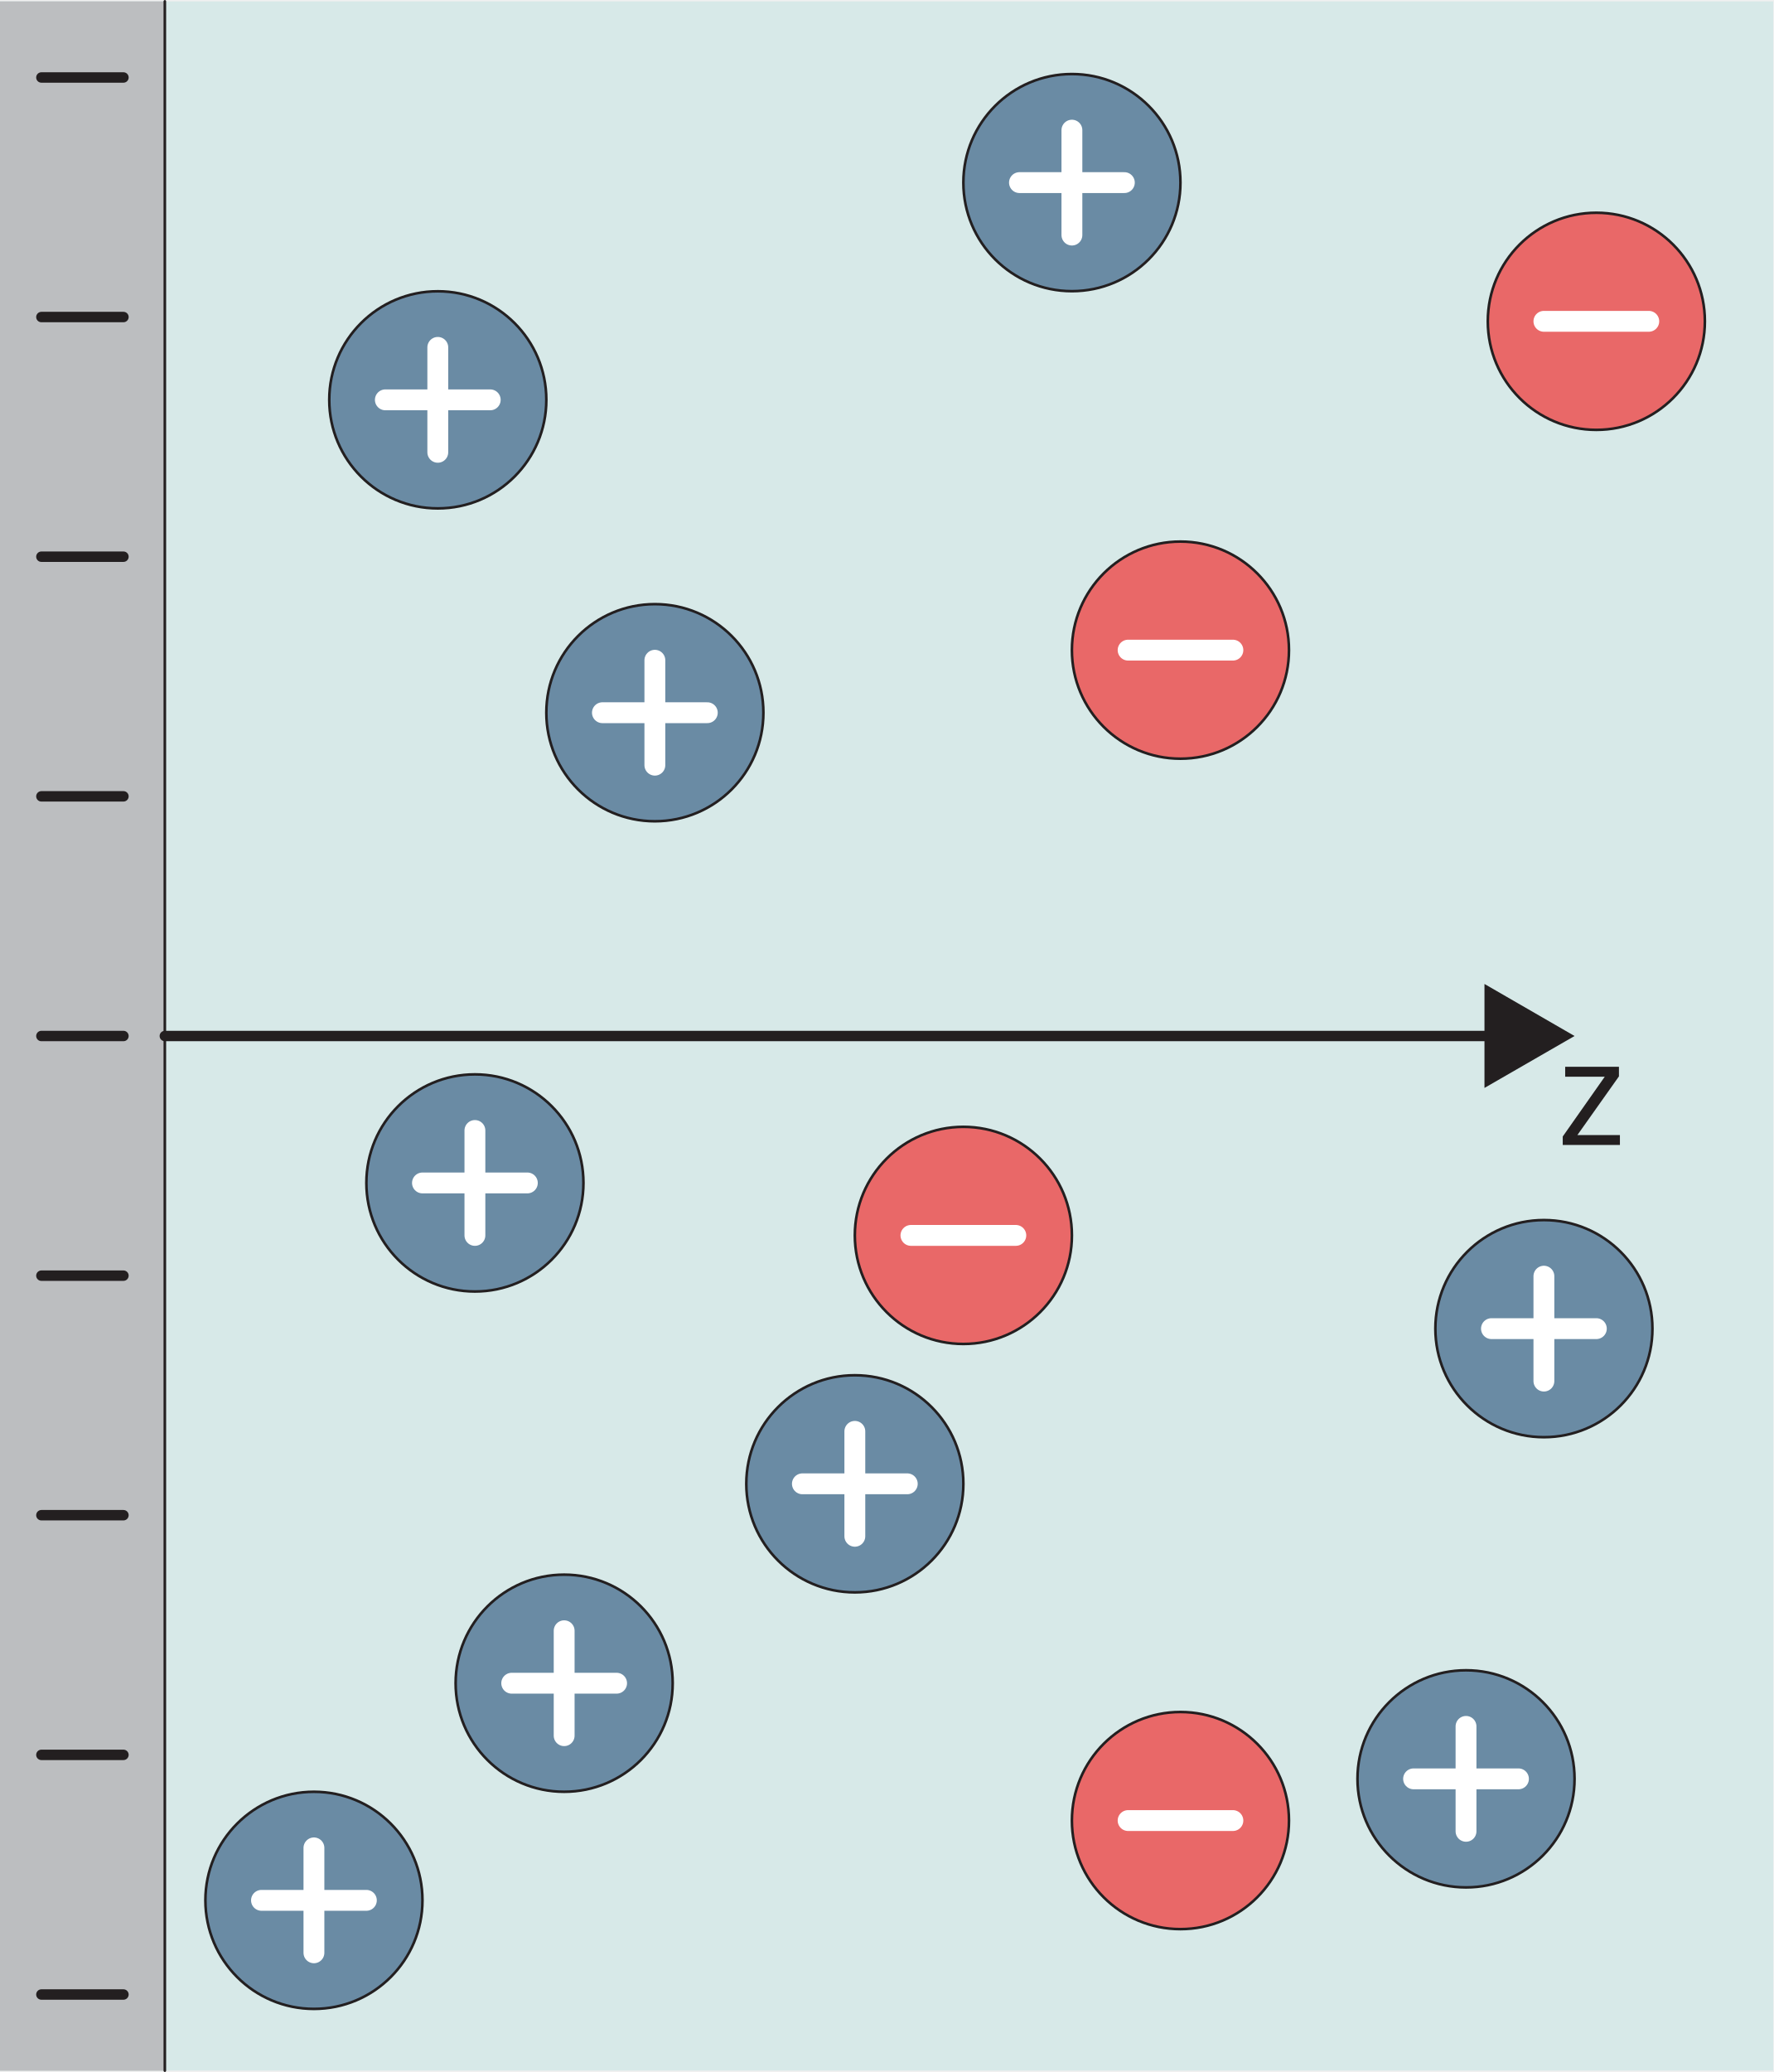
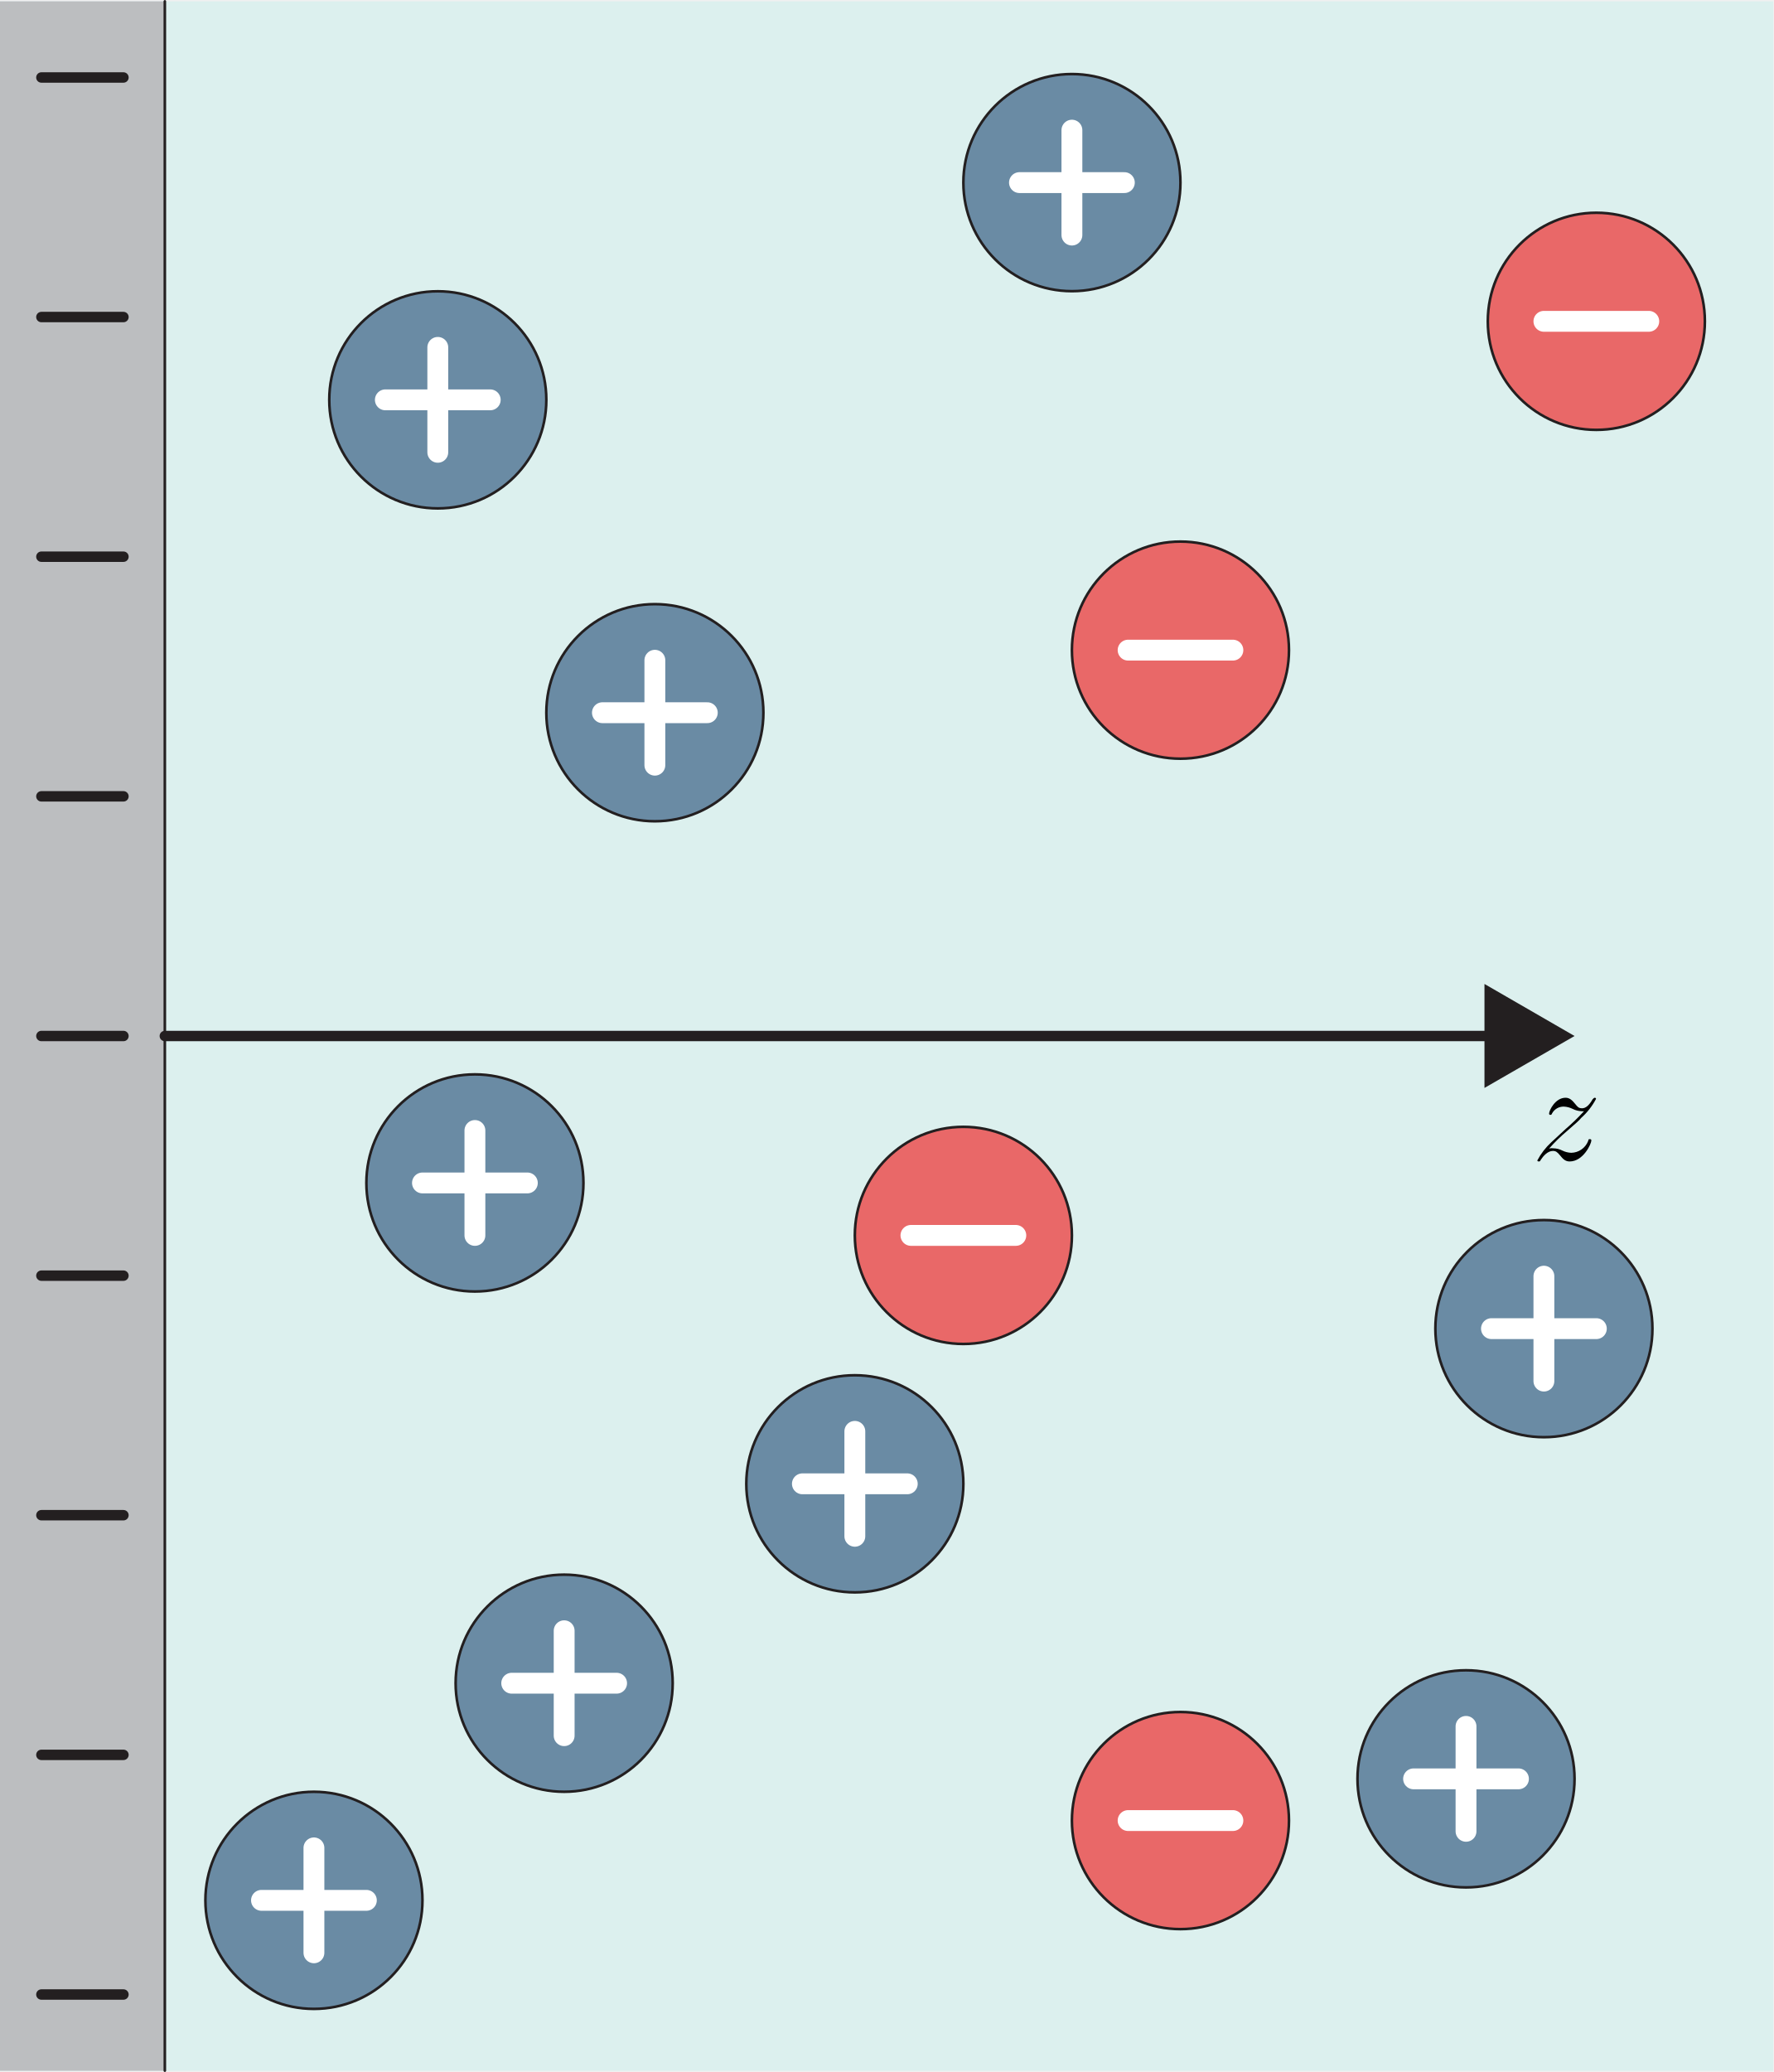
<svg xmlns="http://www.w3.org/2000/svg" id="Layer_1" data-name="Layer 1" viewBox="0 0 170.08 198.68">
  <defs>
-     <style>.cls-1,.cls-11,.cls-14,.cls-8,.cls-9{fill:none;}.cls-2{clip-path:url(#clip-path);}.cls-3{opacity:0.28;}.cls-4{clip-path:url(#clip-path-3);}.cls-5{fill:#97d6d4;}.cls-6{fill:#bcbec0;}.cls-7{fill:#e96868;}.cls-11,.cls-14,.cls-8{stroke:#231f20;}.cls-11,.cls-14,.cls-8,.cls-9{stroke-miterlimit:10;}.cls-14,.cls-8{stroke-width:0.25px;}.cls-9{stroke:#fff;stroke-width:2px;}.cls-11,.cls-14,.cls-9{stroke-linecap:round;}.cls-10{fill:#6a8ba4;}.cls-12,.cls-13{fill:#231f20;}.cls-13{font-size:14px;font-family:ArialNova-Light, Arial Nova;}</style>
+     <style>.cls-1,.cls-11,.cls-6,.cls-7,.cls-9{fill:none;}.cls-2{fill:#dcf0ee;}.cls-3{fill:#bcbec0;}.cls-4{clip-path:url(#clip-path);}.cls-5{fill:#e96868;}.cls-11,.cls-6,.cls-9{stroke:#231f20;}.cls-11,.cls-6,.cls-7,.cls-9{stroke-miterlimit:10;}.cls-11,.cls-6{stroke-width:0.25px;}.cls-7{stroke:#fff;stroke-width:2px;}.cls-11,.cls-7,.cls-9{stroke-linecap:round;}.cls-8{fill:#6a8ba4;}.cls-10{fill:#231f20;}.cls-12{fill:#010101;}</style>
    <clipPath id="clip-path" transform="translate(-4.42 -4.37)">
      <rect class="cls-1" width="177.59" height="206.47" />
    </clipPath>
-     <clipPath id="clip-path-3" transform="translate(-4.42 -4.37)">
-       <rect class="cls-1" x="4.42" y="4.49" width="170.08" height="198.42" />
-     </clipPath>
  </defs>
-   <g class="cls-2">
-     <g class="cls-2">
-       <g class="cls-3">
-         <g class="cls-4">
-           <rect class="cls-5" y="0.13" width="170.08" height="198.43" />
-         </g>
-       </g>
-     </g>
-     <rect class="cls-6" y="0.13" width="15.81" height="198.43" />
-     <g class="cls-2">
-       <path class="cls-7" d="M167.94,35.18a10.41,10.41,0,1,1-10.41-10.42,10.41,10.41,0,0,1,10.41,10.42" transform="translate(-4.42 -4.37)" />
-       <circle class="cls-8" cx="153.11" cy="30.81" r="10.41" />
-       <line class="cls-9" x1="148.08" y1="30.81" x2="158.14" y2="30.81" />
-       <path class="cls-10" d="M117.65,21.88a10.42,10.42,0,1,1-10.41-10.41,10.41,10.41,0,0,1,10.41,10.41" transform="translate(-4.42 -4.37)" />
-       <circle class="cls-8" cx="102.81" cy="17.51" r="10.41" />
-       <line class="cls-9" x1="97.78" y1="17.51" x2="107.84" y2="17.51" />
-       <line class="cls-9" x1="102.81" y1="12.48" x2="102.81" y2="22.54" />
-       <path class="cls-7" d="M128.06,66.71a10.42,10.42,0,1,1-10.41-10.42,10.41,10.41,0,0,1,10.41,10.42" transform="translate(-4.42 -4.37)" />
-       <circle class="cls-8" cx="113.22" cy="62.34" r="10.41" />
-       <line class="cls-9" x1="108.2" y1="62.34" x2="118.25" y2="62.34" />
-       <path class="cls-7" d="M107.24,122.82a10.42,10.42,0,1,1-10.42-10.41,10.43,10.43,0,0,1,10.42,10.41" transform="translate(-4.42 -4.37)" />
-       <circle class="cls-8" cx="92.4" cy="118.46" r="10.41" />
-       <line class="cls-9" x1="87.37" y1="118.46" x2="97.43" y2="118.46" />
-       <path class="cls-7" d="M128.06,178.94a10.42,10.42,0,1,1-10.41-10.41,10.41,10.41,0,0,1,10.41,10.41" transform="translate(-4.42 -4.37)" />
-       <circle class="cls-8" cx="113.22" cy="174.57" r="10.41" />
-       <line class="cls-9" x1="108.2" y1="174.57" x2="118.25" y2="174.57" />
-       <path class="cls-10" d="M56.82,42.71A10.41,10.41,0,1,1,46.41,32.29,10.41,10.41,0,0,1,56.82,42.71" transform="translate(-4.42 -4.37)" />
-       <circle class="cls-8" cx="41.99" cy="38.34" r="10.41" />
-       <line class="cls-9" x1="36.96" y1="38.34" x2="47.02" y2="38.34" />
-       <line class="cls-9" x1="41.99" y1="33.31" x2="41.99" y2="43.37" />
-       <path class="cls-10" d="M96.82,146.65a10.41,10.41,0,1,1-10.41-10.41,10.41,10.41,0,0,1,10.41,10.41" transform="translate(-4.42 -4.37)" />
-       <circle class="cls-8" cx="81.99" cy="142.28" r="10.41" />
-       <line class="cls-9" x1="76.96" y1="142.28" x2="87.02" y2="142.28" />
-       <line class="cls-9" x1="81.99" y1="137.25" x2="81.99" y2="147.31" />
-       <path class="cls-10" d="M60.38,117.79A10.41,10.41,0,1,1,50,107.38a10.42,10.42,0,0,1,10.41,10.41" transform="translate(-4.42 -4.37)" />
-       <circle class="cls-8" cx="45.55" cy="113.43" r="10.41" />
-       <line class="cls-9" x1="40.52" y1="113.43" x2="50.58" y2="113.43" />
-       <line class="cls-9" x1="45.55" y1="108.4" x2="45.55" y2="118.46" />
-       <path class="cls-10" d="M68.94,165.77a10.41,10.41,0,1,1-10.41-10.42,10.41,10.41,0,0,1,10.41,10.42" transform="translate(-4.42 -4.37)" />
-       <circle class="cls-8" cx="54.11" cy="161.4" r="10.41" />
-       <line class="cls-9" x1="49.08" y1="161.4" x2="59.14" y2="161.4" />
-       <line class="cls-9" x1="54.11" y1="156.37" x2="54.11" y2="166.43" />
-       <path class="cls-10" d="M44.94,186.59a10.41,10.41,0,1,1-10.41-10.41,10.41,10.41,0,0,1,10.41,10.41" transform="translate(-4.42 -4.37)" />
-       <circle class="cls-8" cx="30.11" cy="182.22" r="10.41" />
-       <line class="cls-9" x1="25.08" y1="182.22" x2="35.14" y2="182.22" />
-       <line class="cls-9" x1="30.11" y1="177.19" x2="30.11" y2="187.25" />
-       <path class="cls-10" d="M155.44,174.94A10.41,10.41,0,1,1,145,164.53a10.41,10.41,0,0,1,10.41,10.41" transform="translate(-4.42 -4.37)" />
-       <circle class="cls-8" cx="140.61" cy="170.57" r="10.41" />
-       <line class="cls-9" x1="135.58" y1="170.57" x2="145.64" y2="170.57" />
-       <line class="cls-9" x1="140.61" y1="165.54" x2="140.61" y2="175.6" />
-       <path class="cls-10" d="M162.91,131.77a10.41,10.41,0,1,1-10.41-10.42,10.41,10.41,0,0,1,10.41,10.42" transform="translate(-4.42 -4.37)" />
-       <circle class="cls-8" cx="148.08" cy="127.4" r="10.41" />
-       <line class="cls-9" x1="143.05" y1="127.4" x2="153.11" y2="127.4" />
-       <line class="cls-9" x1="148.08" y1="122.37" x2="148.08" y2="132.43" />
-       <path class="cls-10" d="M77.65,72.71A10.42,10.42,0,1,1,67.24,62.29,10.41,10.41,0,0,1,77.65,72.71" transform="translate(-4.42 -4.37)" />
-       <circle class="cls-8" cx="62.81" cy="68.34" r="10.41" />
-       <line class="cls-9" x1="57.78" y1="68.34" x2="67.84" y2="68.34" />
-       <line class="cls-9" x1="62.81" y1="63.31" x2="62.81" y2="73.37" />
-       <line class="cls-11" x1="15.81" y1="99.34" x2="143.84" y2="99.34" />
-       <polygon class="cls-12" points="142.38 104.32 151.02 99.34 142.38 94.35 142.38 104.32" />
-     </g>
-     <text class="cls-13" transform="translate(149.34 109.79)">z</text>
-     <line class="cls-11" x1="3.97" y1="191.25" x2="11.84" y2="191.25" />
-     <line class="cls-11" x1="3.97" y1="168.27" x2="11.84" y2="168.27" />
-     <line class="cls-11" x1="3.97" y1="145.29" x2="11.84" y2="145.29" />
-     <line class="cls-11" x1="3.97" y1="122.32" x2="11.84" y2="122.32" />
-     <line class="cls-11" x1="3.97" y1="99.34" x2="11.84" y2="99.34" />
-     <line class="cls-11" x1="3.97" y1="76.36" x2="11.84" y2="76.36" />
-     <line class="cls-11" x1="3.97" y1="53.38" x2="11.84" y2="53.38" />
-     <line class="cls-11" x1="3.97" y1="30.4" x2="11.84" y2="30.4" />
-     <line class="cls-11" x1="3.97" y1="7.43" x2="11.84" y2="7.43" />
-     <line class="cls-14" x1="15.81" y1="0.13" x2="15.81" y2="198.55" />
+   <rect class="cls-2" y="0.13" width="170.08" height="198.43" />
+   <rect class="cls-3" y="0.13" width="15.81" height="198.43" />
+   <g class="cls-4">
+     <path class="cls-5" d="M167.94,35.18a10.41,10.41,0,1,1-10.41-10.42,10.41,10.41,0,0,1,10.41,10.42" transform="translate(-4.42 -4.37)" />
+     <circle class="cls-6" cx="153.11" cy="30.81" r="10.41" />
+     <line class="cls-7" x1="148.08" y1="30.81" x2="158.14" y2="30.81" />
+     <path class="cls-8" d="M117.65,21.88a10.42,10.42,0,1,1-10.41-10.41,10.41,10.41,0,0,1,10.41,10.41" transform="translate(-4.42 -4.37)" />
+     <circle class="cls-6" cx="102.81" cy="17.51" r="10.41" />
+     <line class="cls-7" x1="97.78" y1="17.51" x2="107.84" y2="17.51" />
+     <line class="cls-7" x1="102.81" y1="12.48" x2="102.81" y2="22.54" />
+     <path class="cls-5" d="M128.06,66.71a10.42,10.42,0,1,1-10.41-10.42,10.41,10.41,0,0,1,10.41,10.42" transform="translate(-4.42 -4.37)" />
+     <circle class="cls-6" cx="113.22" cy="62.34" r="10.41" />
+     <line class="cls-7" x1="108.2" y1="62.34" x2="118.25" y2="62.34" />
+     <path class="cls-5" d="M107.24,122.82a10.42,10.42,0,1,1-10.42-10.41,10.43,10.43,0,0,1,10.42,10.41" transform="translate(-4.42 -4.37)" />
+     <circle class="cls-6" cx="92.4" cy="118.46" r="10.41" />
+     <line class="cls-7" x1="87.37" y1="118.46" x2="97.43" y2="118.46" />
+     <path class="cls-5" d="M128.06,178.94a10.42,10.42,0,1,1-10.41-10.41,10.41,10.41,0,0,1,10.41,10.41" transform="translate(-4.42 -4.37)" />
+     <circle class="cls-6" cx="113.22" cy="174.57" r="10.41" />
+     <line class="cls-7" x1="108.2" y1="174.57" x2="118.25" y2="174.57" />
+     <path class="cls-8" d="M56.82,42.71A10.41,10.41,0,1,1,46.41,32.29,10.41,10.41,0,0,1,56.82,42.71" transform="translate(-4.42 -4.37)" />
+     <circle class="cls-6" cx="41.99" cy="38.34" r="10.41" />
+     <line class="cls-7" x1="36.96" y1="38.34" x2="47.02" y2="38.34" />
+     <line class="cls-7" x1="41.99" y1="33.31" x2="41.99" y2="43.37" />
+     <path class="cls-8" d="M96.82,146.65a10.41,10.41,0,1,1-10.41-10.41,10.41,10.41,0,0,1,10.41,10.41" transform="translate(-4.42 -4.37)" />
+     <circle class="cls-6" cx="81.99" cy="142.28" r="10.41" />
+     <line class="cls-7" x1="76.96" y1="142.28" x2="87.02" y2="142.28" />
+     <line class="cls-7" x1="81.99" y1="137.25" x2="81.99" y2="147.31" />
+     <path class="cls-8" d="M60.38,117.79A10.41,10.41,0,1,1,50,107.38a10.42,10.42,0,0,1,10.41,10.41" transform="translate(-4.42 -4.37)" />
+     <circle class="cls-6" cx="45.55" cy="113.43" r="10.41" />
+     <line class="cls-7" x1="40.52" y1="113.43" x2="50.58" y2="113.43" />
+     <line class="cls-7" x1="45.55" y1="108.4" x2="45.55" y2="118.46" />
+     <path class="cls-8" d="M68.94,165.77a10.41,10.41,0,1,1-10.41-10.42,10.41,10.41,0,0,1,10.41,10.42" transform="translate(-4.42 -4.37)" />
+     <circle class="cls-6" cx="54.11" cy="161.4" r="10.41" />
+     <line class="cls-7" x1="49.08" y1="161.4" x2="59.14" y2="161.4" />
+     <line class="cls-7" x1="54.11" y1="156.37" x2="54.11" y2="166.43" />
+     <path class="cls-8" d="M44.94,186.59a10.41,10.41,0,1,1-10.41-10.41,10.41,10.41,0,0,1,10.41,10.41" transform="translate(-4.42 -4.37)" />
+     <circle class="cls-6" cx="30.11" cy="182.22" r="10.41" />
+     <line class="cls-7" x1="25.08" y1="182.22" x2="35.14" y2="182.22" />
+     <line class="cls-7" x1="30.11" y1="177.19" x2="30.11" y2="187.25" />
+     <path class="cls-8" d="M155.44,174.94A10.41,10.41,0,1,1,145,164.53a10.41,10.41,0,0,1,10.41,10.41" transform="translate(-4.42 -4.37)" />
+     <circle class="cls-6" cx="140.61" cy="170.57" r="10.41" />
+     <line class="cls-7" x1="135.58" y1="170.57" x2="145.64" y2="170.57" />
+     <line class="cls-7" x1="140.61" y1="165.54" x2="140.61" y2="175.6" />
+     <path class="cls-8" d="M162.91,131.77a10.41,10.41,0,1,1-10.41-10.42,10.41,10.41,0,0,1,10.41,10.42" transform="translate(-4.42 -4.37)" />
+     <circle class="cls-6" cx="148.08" cy="127.4" r="10.41" />
+     <line class="cls-7" x1="143.05" y1="127.4" x2="153.11" y2="127.4" />
+     <line class="cls-7" x1="148.08" y1="122.37" x2="148.08" y2="132.43" />
+     <path class="cls-8" d="M77.65,72.71A10.42,10.42,0,1,1,67.24,62.29,10.41,10.41,0,0,1,77.65,72.71" transform="translate(-4.42 -4.37)" />
+     <circle class="cls-6" cx="62.81" cy="68.34" r="10.41" />
+     <line class="cls-7" x1="57.78" y1="68.34" x2="67.84" y2="68.34" />
+     <line class="cls-7" x1="62.81" y1="63.31" x2="62.81" y2="73.37" />
+     <line class="cls-9" x1="15.81" y1="99.34" x2="143.84" y2="99.34" />
+     <polygon class="cls-10" points="142.38 104.32 151.02 99.34 142.38 94.35 142.38 104.32" />
+   </g>
+   <line class="cls-9" x1="3.97" y1="191.25" x2="11.84" y2="191.25" />
+   <line class="cls-9" x1="3.97" y1="168.27" x2="11.84" y2="168.27" />
+   <line class="cls-9" x1="3.97" y1="145.29" x2="11.84" y2="145.29" />
+   <line class="cls-9" x1="3.97" y1="122.32" x2="11.84" y2="122.32" />
+   <line class="cls-9" x1="3.97" y1="99.34" x2="11.84" y2="99.34" />
+   <line class="cls-9" x1="3.97" y1="76.36" x2="11.84" y2="76.36" />
+   <line class="cls-9" x1="3.97" y1="53.38" x2="11.84" y2="53.38" />
+   <line class="cls-9" x1="3.97" y1="30.4" x2="11.84" y2="30.4" />
+   <line class="cls-9" x1="3.97" y1="7.43" x2="11.84" y2="7.43" />
+   <line class="cls-11" x1="15.81" y1="0.13" x2="15.81" y2="198.55" />
+   <g id="page1">
+     <path id="g0-122" class="cls-12" d="M153,114.5a16.28,16.28,0,0,1,1.73-1.69c.81-.71,1.16-1,1.35-1.25a6.38,6.38,0,0,0,1.42-1.82c0-.11-.11-.11-.14-.11s-.12.06-.19.15c-.33.58-.66.86-1,.86s-.43-.12-.69-.44-.51-.57-.9-.57c-1,0-1.58,1.23-1.58,1.51a.11.11,0,0,0,.13.13c.11,0,.12-.06.16-.15a1.25,1.25,0,0,1,1.14-.64,2.14,2.14,0,0,1,.83.22,2,2,0,0,0,.87.22.75.75,0,0,0,.22,0,21.32,21.32,0,0,1-1.79,1.73l-1.36,1.26a6.47,6.47,0,0,0-1.33,1.73c0,.08.07.1.15.1s.1,0,.19-.17c.22-.34.65-.84,1.15-.84.28,0,.42.1.69.43s.49.58.92.58c1.32,0,2.08-1.71,2.08-2,0-.06,0-.14-.15-.14s-.12.06-.16.19a1.78,1.78,0,0,1-1.62,1.12,2.12,2.12,0,0,1-.84-.21,1.93,1.93,0,0,0-.87-.22A.91.91,0,0,0,153,114.5Z" transform="translate(-4.42 -4.37)" />
  </g>
</svg>
